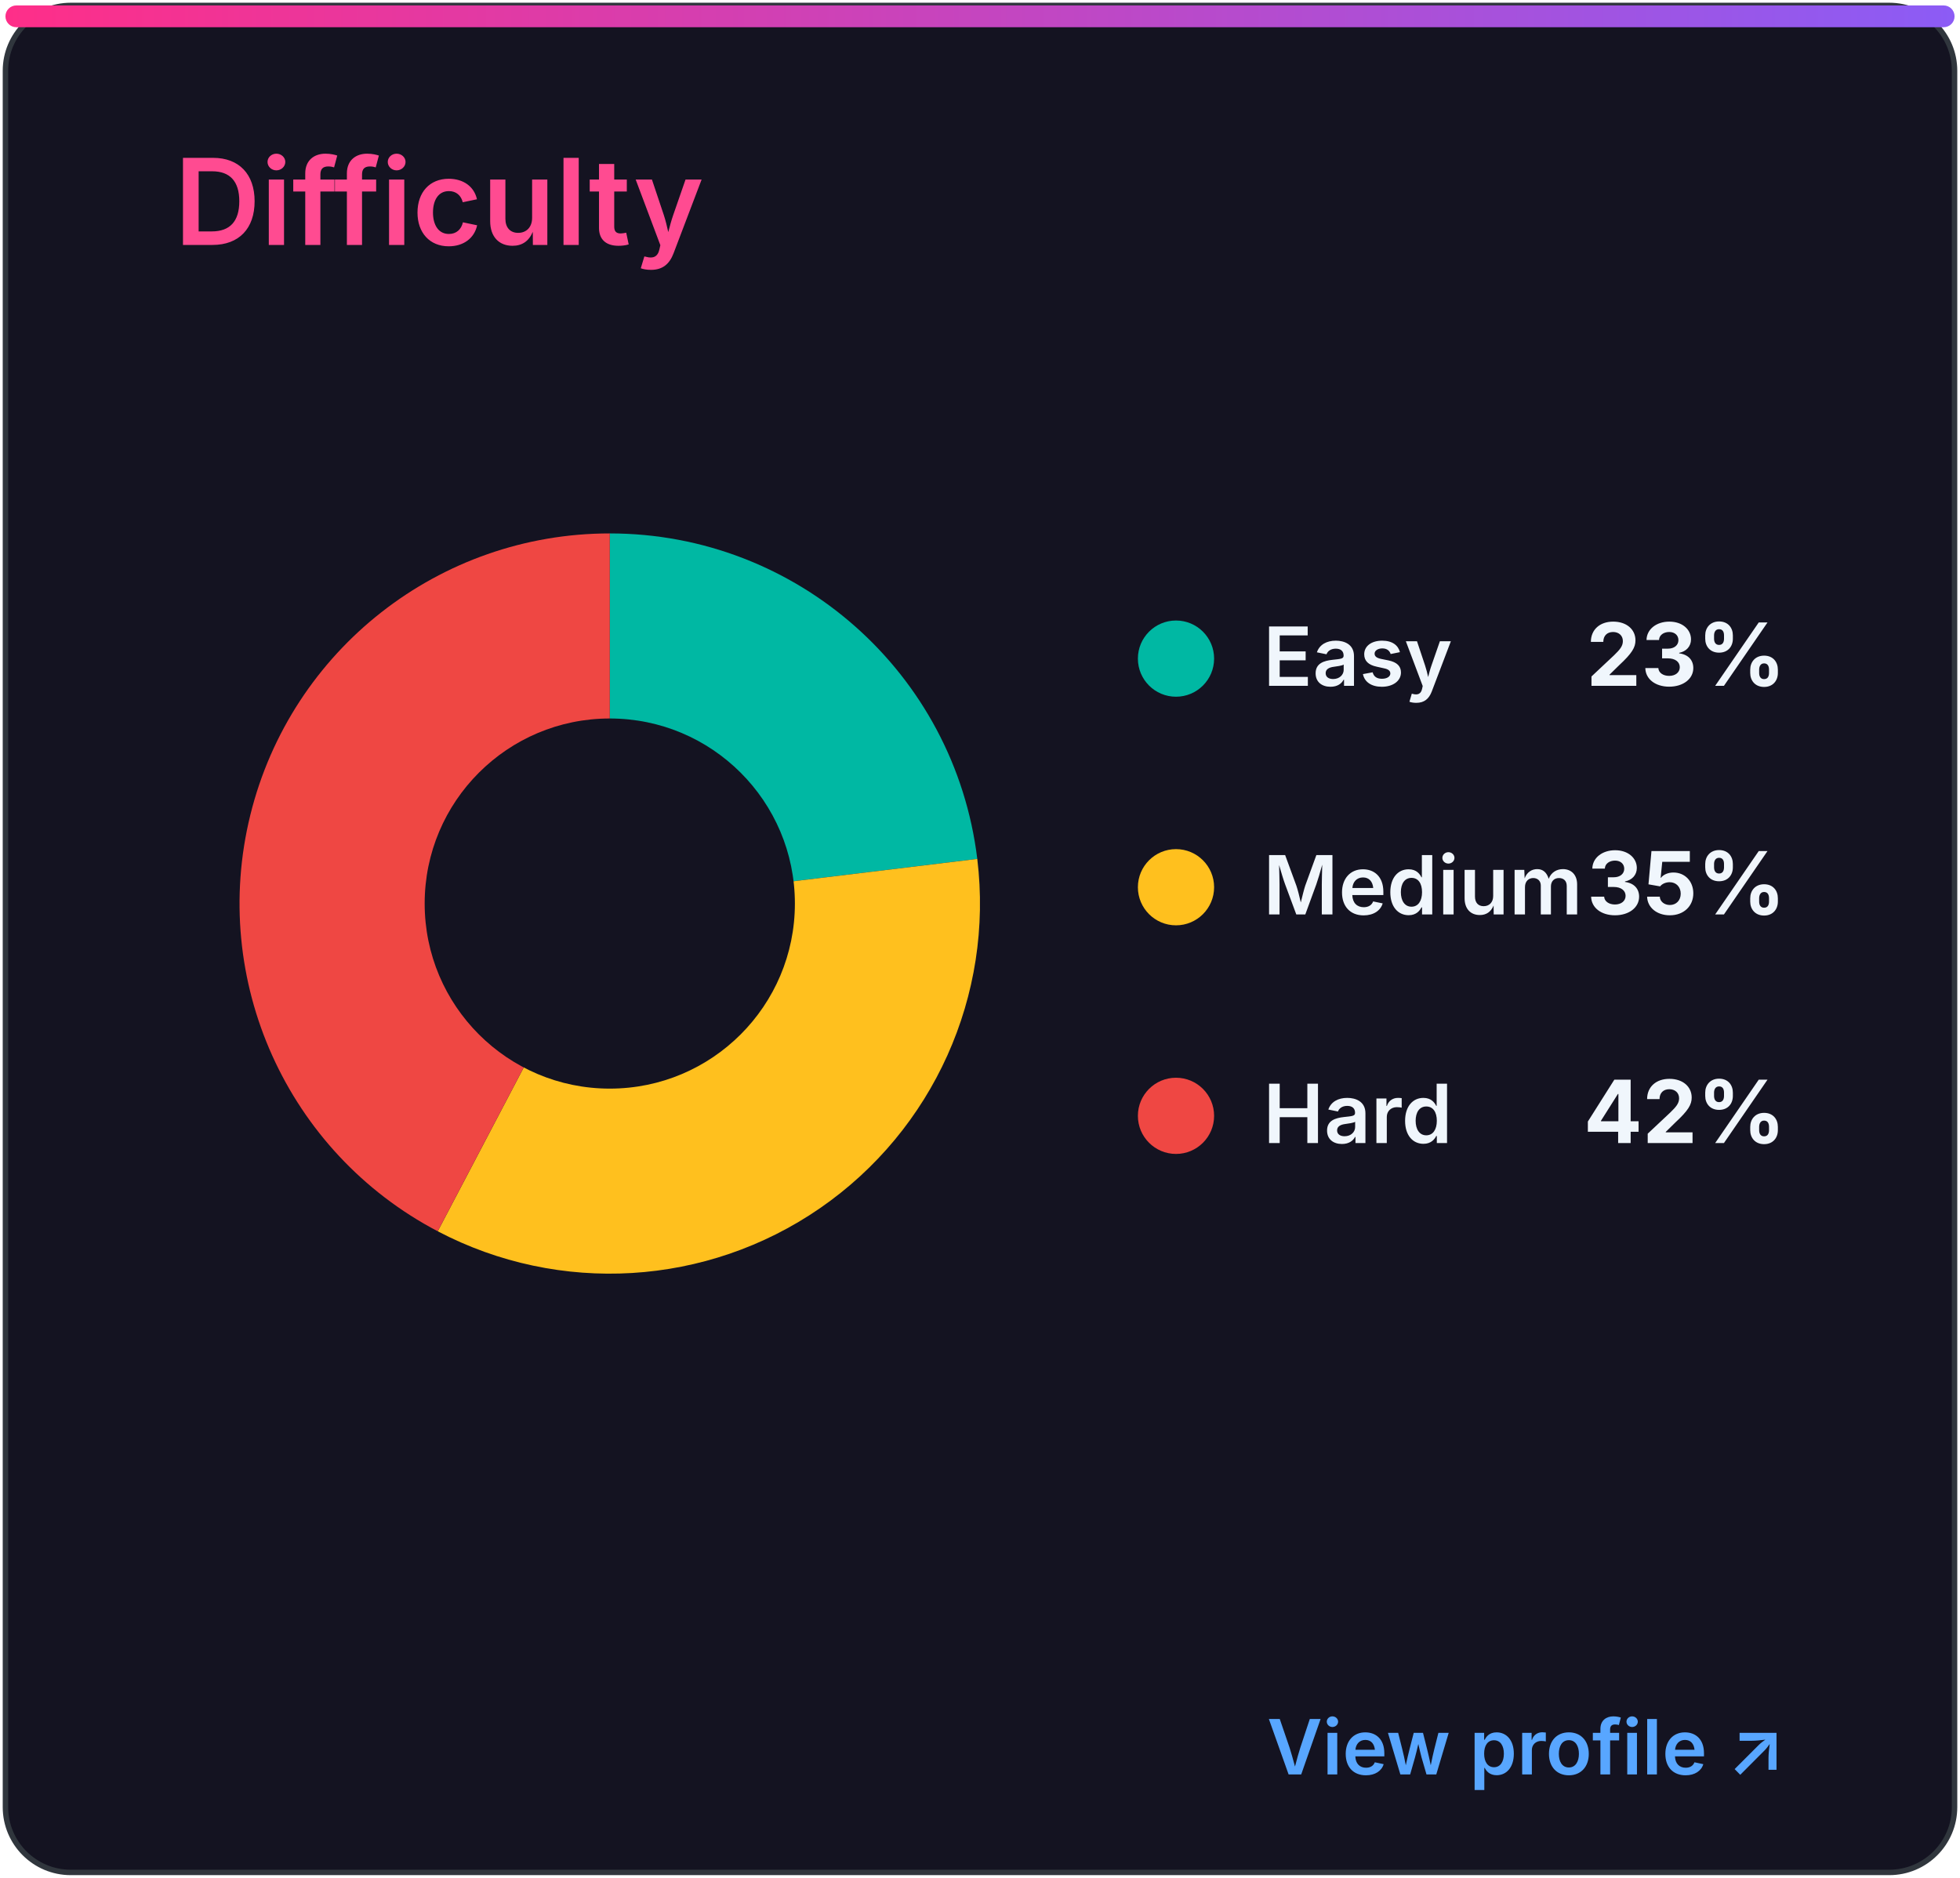
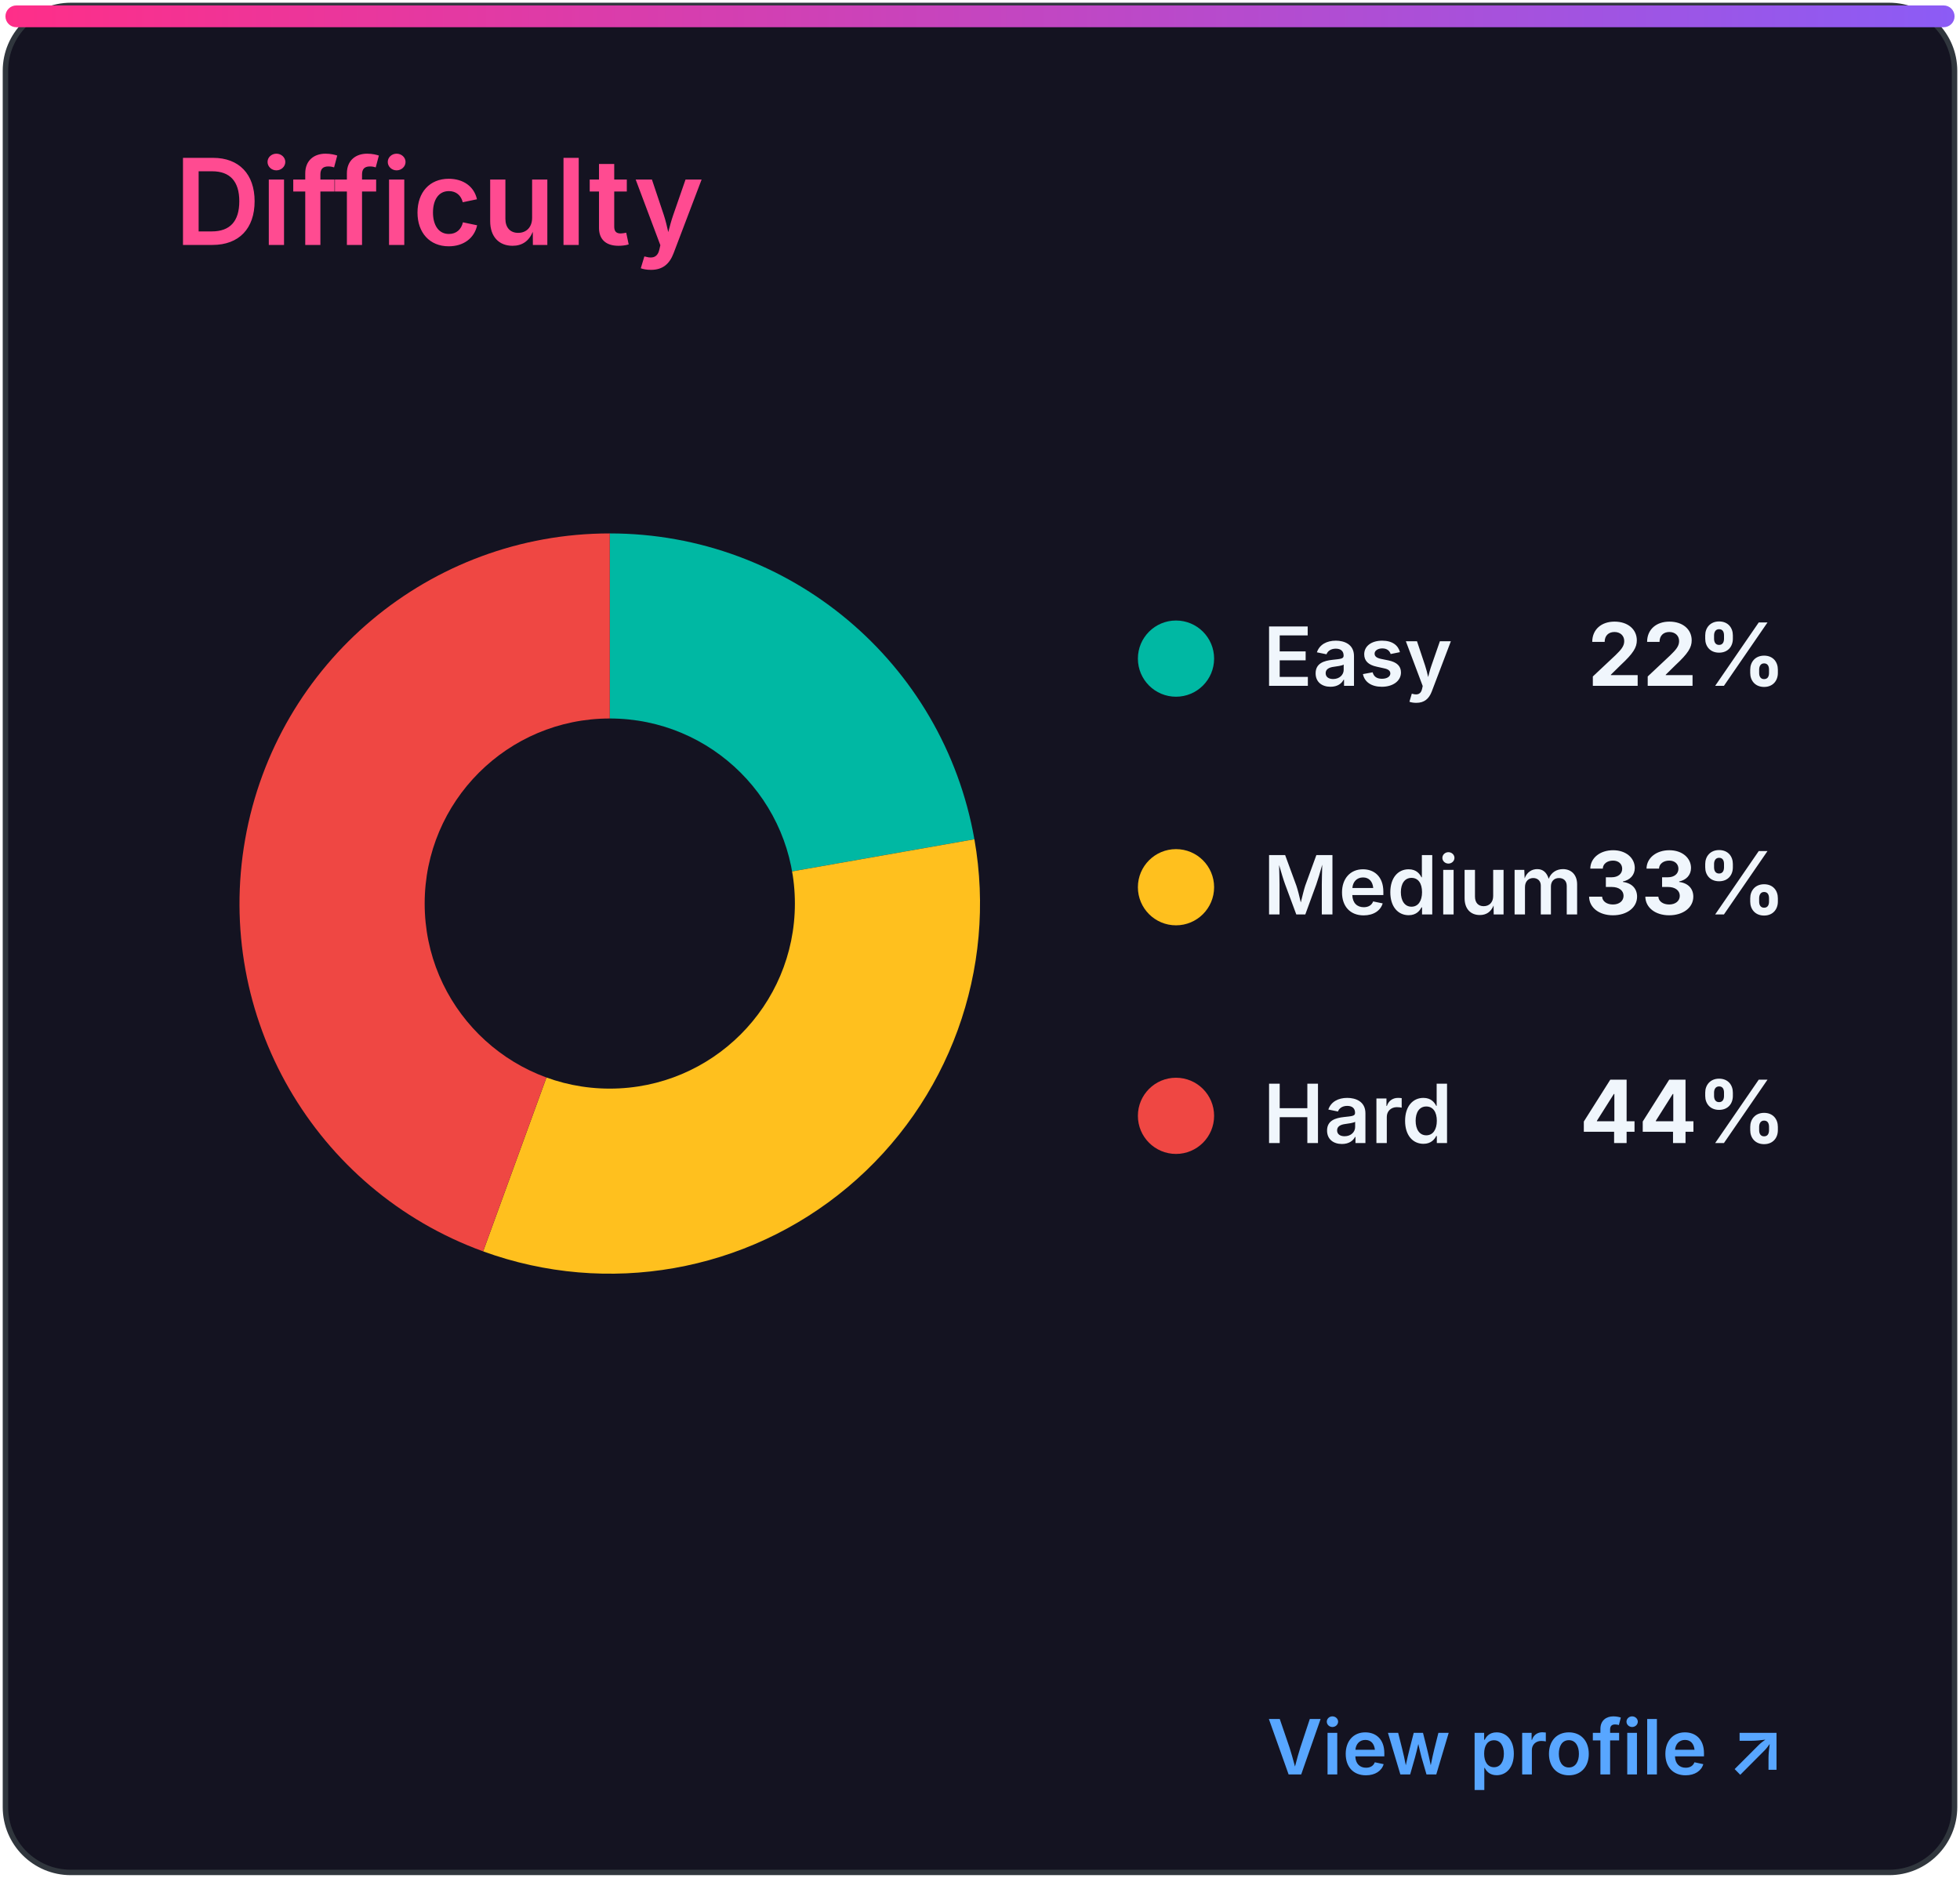
<svg xmlns="http://www.w3.org/2000/svg" width="360" height="345" viewBox="0 0 360 345" role="img" aria-labelledby="title desc">
  <defs>
    <linearGradient id="accent" x1="0" x2="1">
      <stop stop-color="#ff2e88" />
      <stop offset="1" stop-color="#8b5cf6" />
    </linearGradient>
    <clipPath id="bar">
      <rect x="32" y="82" width="296" height="8" rx="4" />
    </clipPath>
    <style>
.heading{font:600 22px -apple-system,BlinkMacSystemFont,'Segoe UI',sans-serif;fill:#ff4b91}
.eyebrow{font:600 10px -apple-system,BlinkMacSystemFont,'Segoe UI',sans-serif;letter-spacing:1.2px;fill:#8b949e}
.total{font:700 52px -apple-system,BlinkMacSystemFont,'Segoe UI',sans-serif;fill:#f0f6fc}
.metric{font:600 15px -apple-system,BlinkMacSystemFont,'Segoe UI',sans-serif;fill:#f0f6fc}
.count{font:700 16px -apple-system,BlinkMacSystemFont,'Segoe UI',sans-serif;fill:#f0f6fc}
.muted{font:500 13px -apple-system,BlinkMacSystemFont,'Segoe UI',sans-serif;fill:#8b949e}
.language{font:700 31px -apple-system,BlinkMacSystemFont,'Segoe UI',sans-serif;fill:#f0f6fc}
.link{font:600 14px -apple-system,BlinkMacSystemFont,'Segoe UI',sans-serif;fill:#58a6ff}
</style>
  </defs>
  <rect x="1" y="1" width="358" height="343" rx="12" fill="#141321" stroke="#30363d" />
  <rect x="1" y="1" width="358" height="4" rx="2" fill="url(#accent)" />
  <text x="32" y="45" class="heading">Difficulty</text>
-   <path d="M 112 166 L 112.00 98.00 A 68 68 0 0 1 179.50 157.80 Z" fill="#00b8a3" />
-   <path d="M 112 166 L 179.50 157.80 A 68 68 0 0 1 80.40 226.21 Z" fill="#ffc01e" />
-   <path d="M 112 166 L 80.40 226.21 A 68 68 0 0 1 112.00 98.00 Z" fill="#ef4743" />
+   <path d="M 112 166 L 112.00 98.00 A 68 68 0 0 1 178.97 154.19 Z" fill="#00b8a3" />
+   <path d="M 112 166 L 178.97 154.19 A 68 68 0 0 1 88.74 229.90 Z" fill="#ffc01e" />
+   <path d="M 112 166 L 88.74 229.90 A 68 68 0 0 1 112.00 98.00 Z" fill="#ef4743" />
  <circle cx="112" cy="166" r="34" fill="#141321" />
  <circle cx="216" cy="121" r="7" fill="#00b8a3" />
  <text x="232" y="126" class="metric">Easy</text>
-   <text x="328" y="126" class="count" text-anchor="end">23%</text>
+   <text x="328" y="126" class="count" text-anchor="end">22%</text>
  <circle cx="216" cy="163" r="7" fill="#ffc01e" />
  <text x="232" y="168" class="metric">Medium</text>
-   <text x="328" y="168" class="count" text-anchor="end">35%</text>
+   <text x="328" y="168" class="count" text-anchor="end">33%</text>
  <circle cx="216" cy="205" r="7" fill="#ef4743" />
  <text x="232" y="210" class="metric">Hard</text>
-   <text x="328" y="210" class="count" text-anchor="end">42%</text>
+   <text x="328" y="210" class="count" text-anchor="end">44%</text>
  <text x="328" y="326" class="link" text-anchor="end">View profile ↗</text>
</svg>
